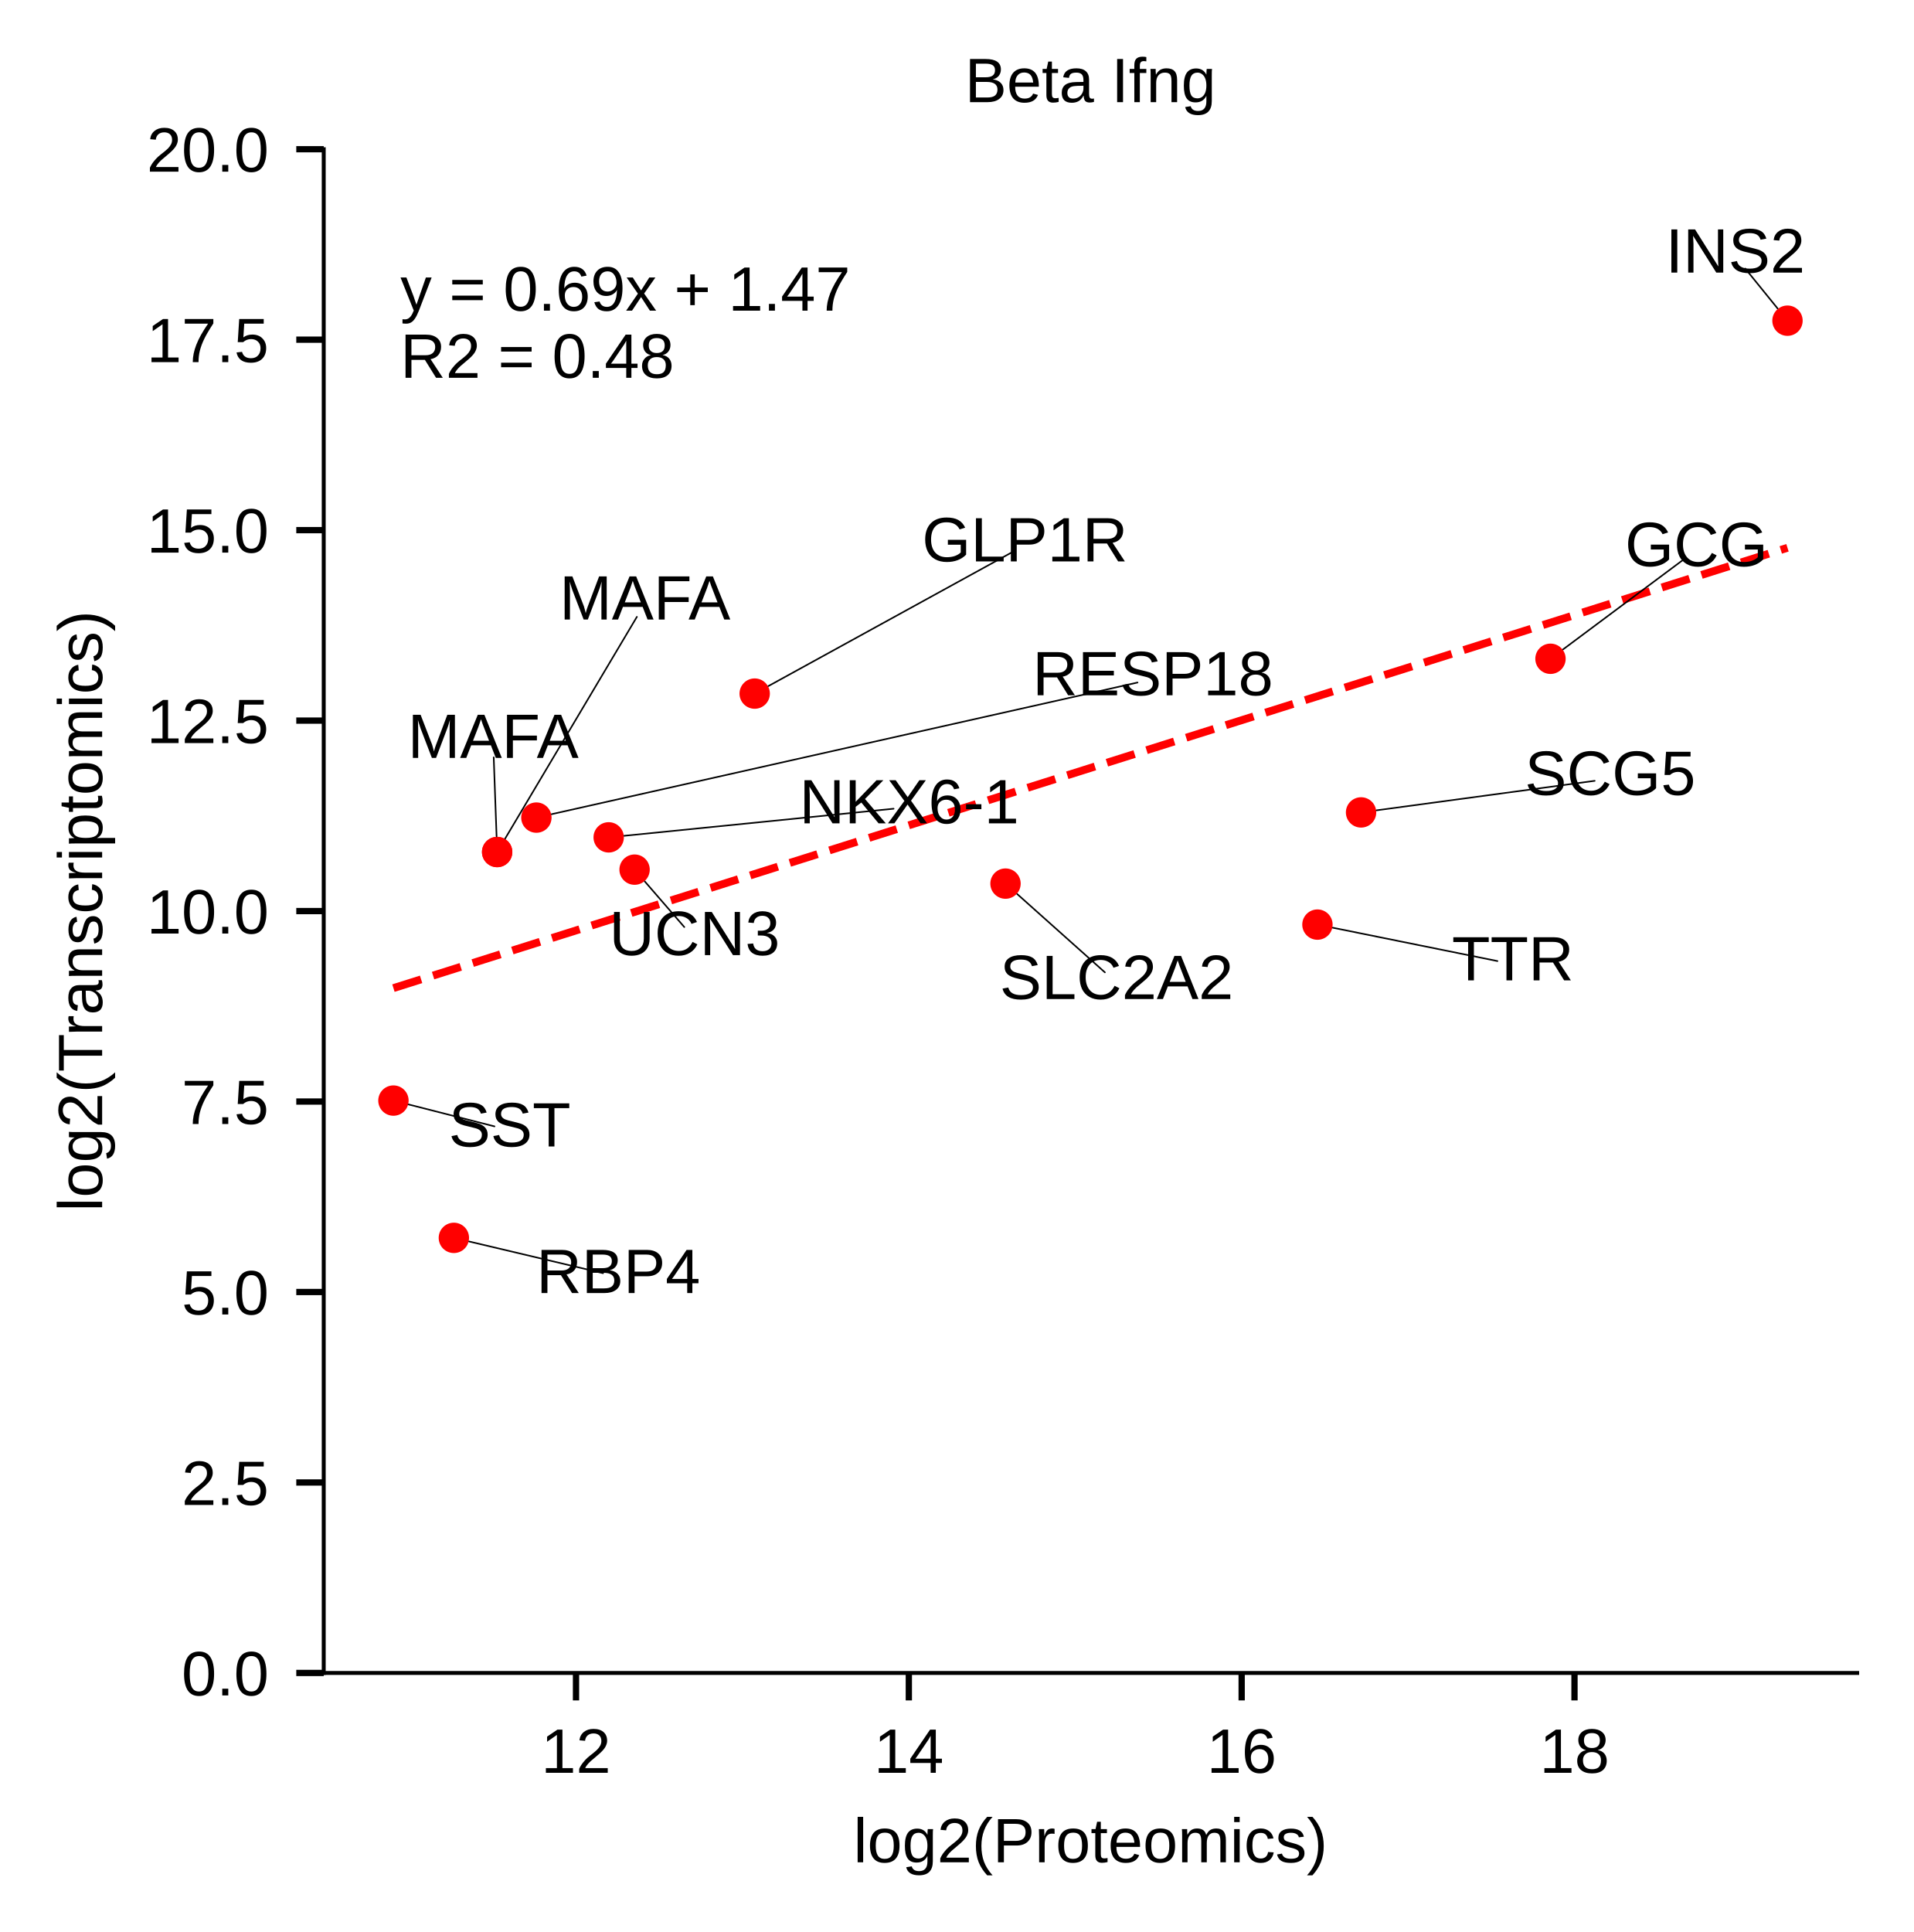
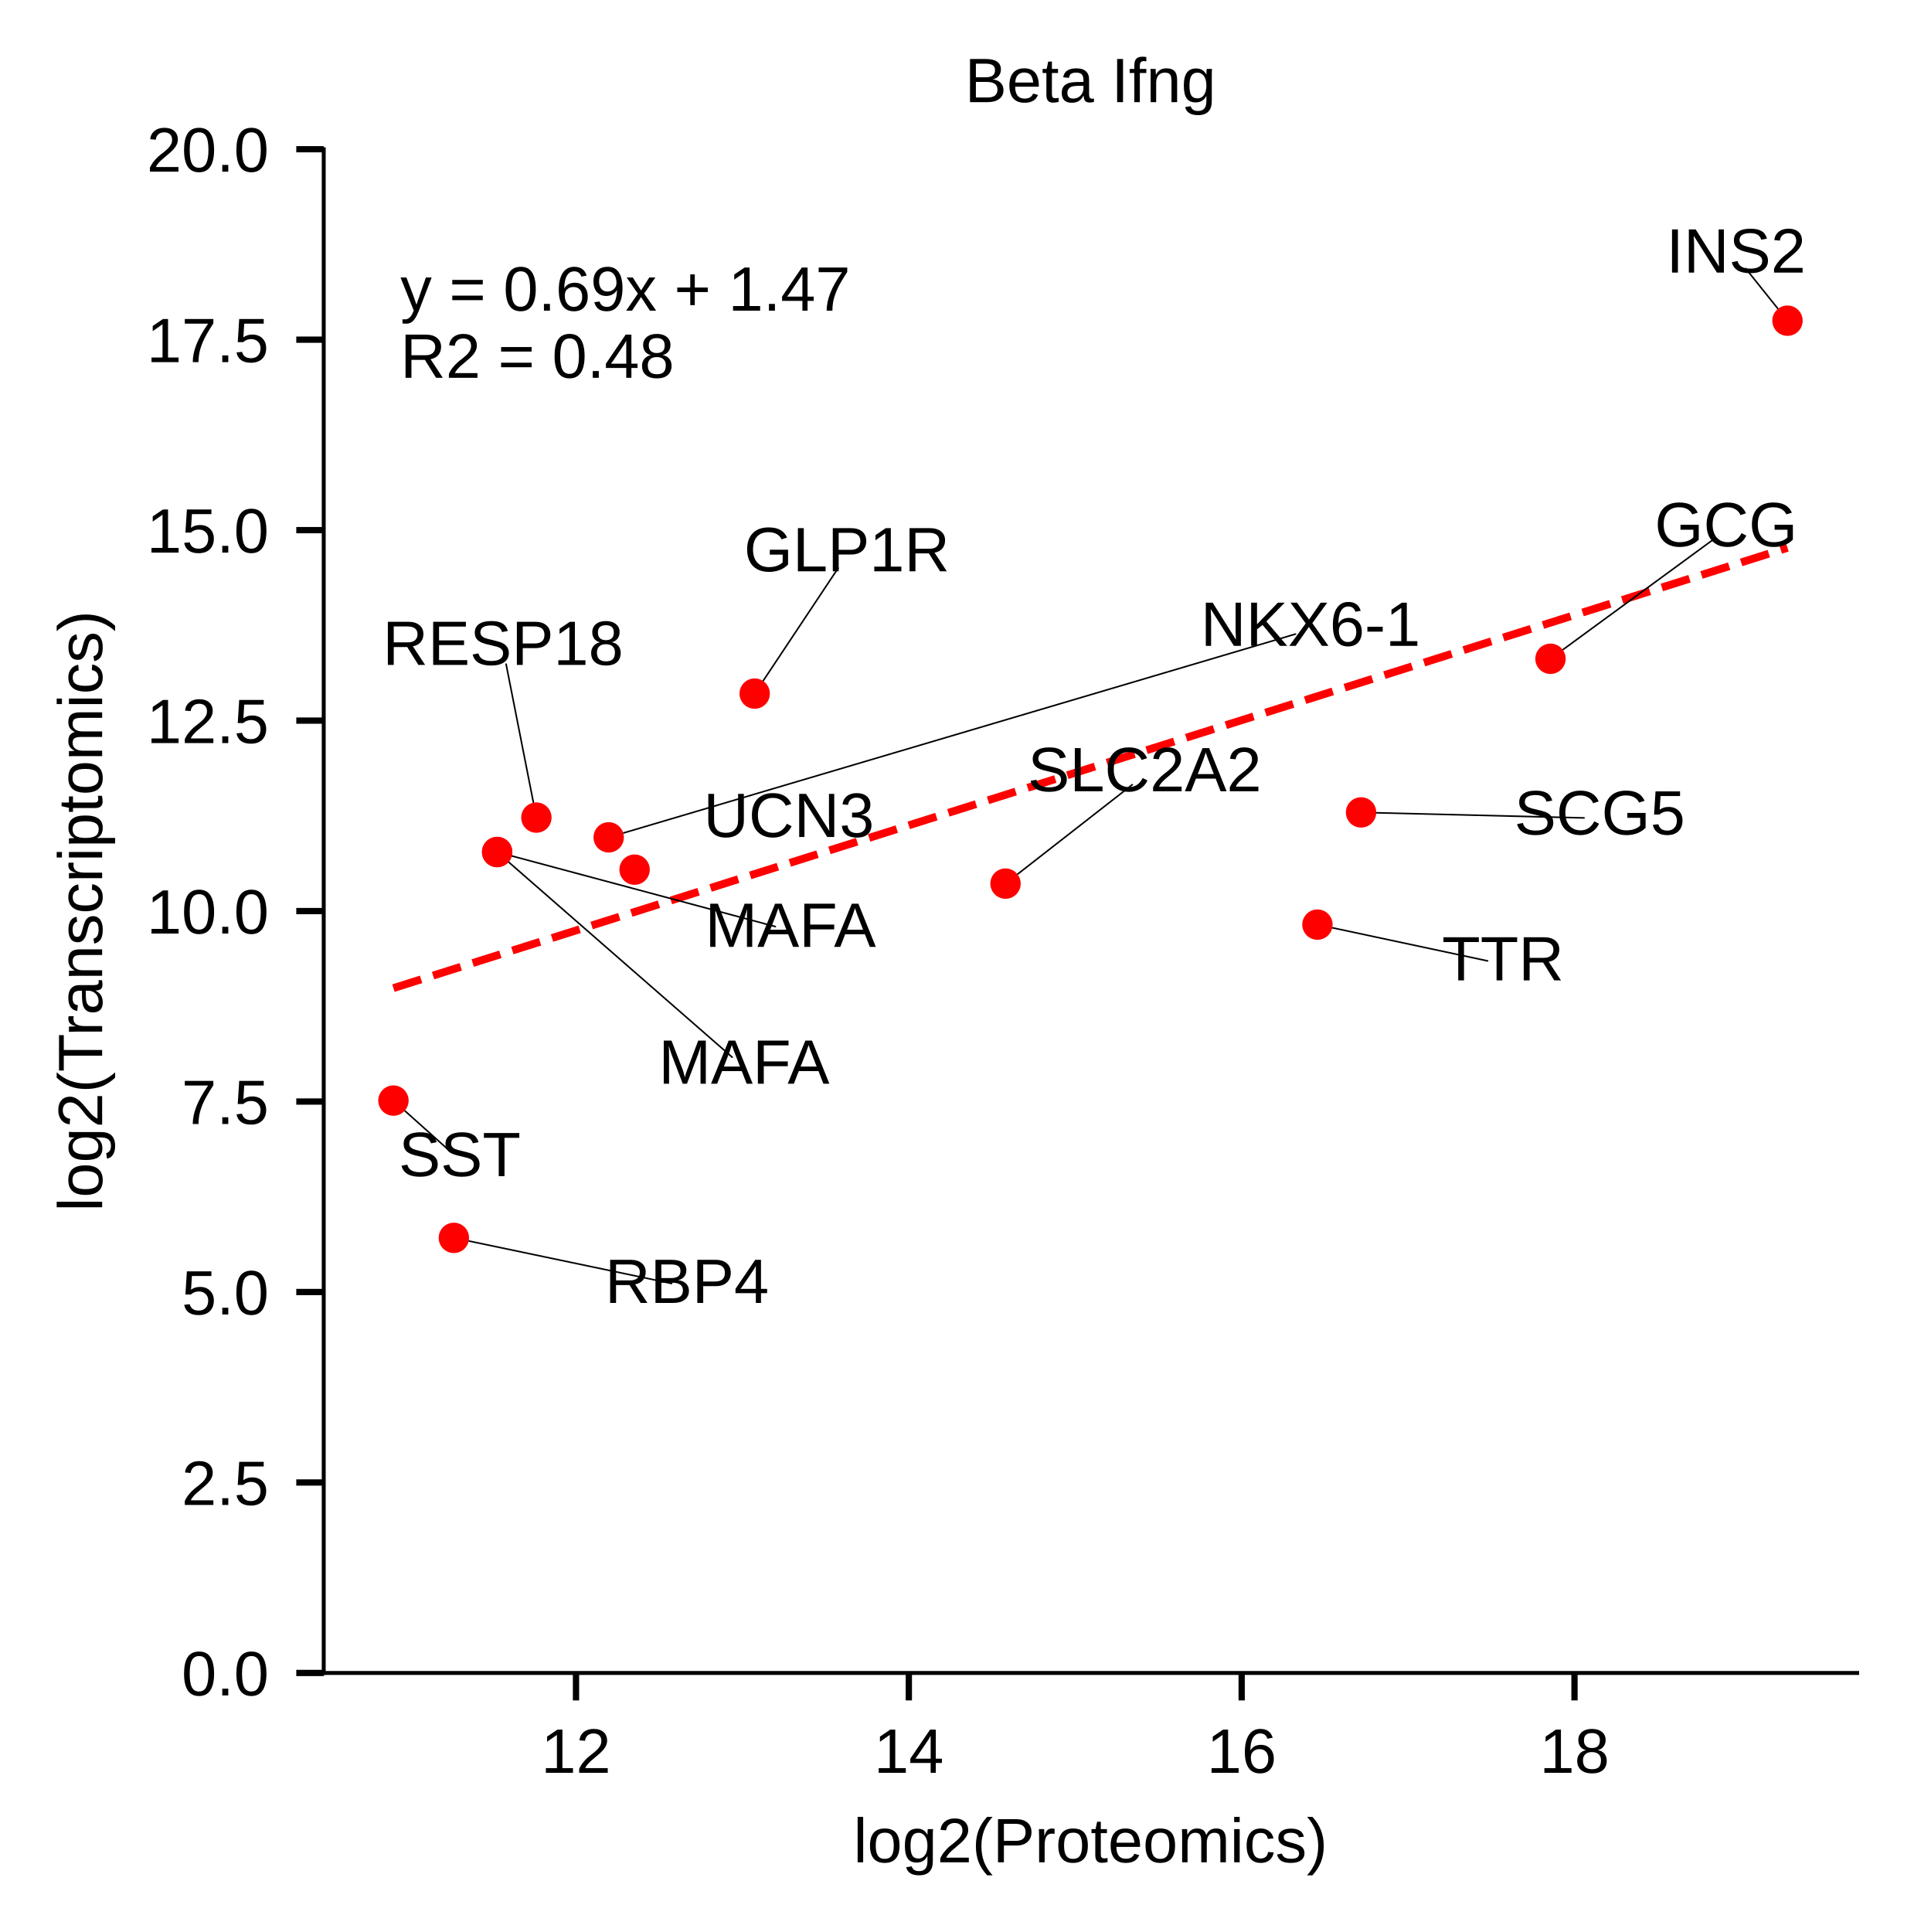
<svg xmlns="http://www.w3.org/2000/svg" xmlns:xlink="http://www.w3.org/1999/xlink" width="243.996pt" height="246.306pt" viewBox="0 0 243.996 246.306" version="1.1">
  <defs>
    <style type="text/css">*{stroke-linejoin: round; stroke-linecap: butt}</style>
  </defs>
  <g id="figure_1">
    <g id="patch_1">
      <path d="M 0 246.306  L 243.996 246.306  L 243.996 -0  L 0 -0  L 0 246.306  z " style="fill: none" />
    </g>
    <g id="axes_1">
      <g id="patch_2">
        <path d="M 41.276 213.282  L 236.796 213.282  L 236.796 19.024  L 41.276 19.024  L 41.276 213.282  z " style="fill: none" />
      </g>
      <g id="PathCollection_1">
        <defs>
-           <path id="C0_0_ca53ec436f" d="M 0 1.936  C 0.514 1.936 1.006 1.732 1.369 1.369  C 1.732 1.006 1.936 0.514 1.936 -0  C 1.936 -0.514 1.732 -1.006 1.369 -1.369  C 1.006 -1.732 0.514 -1.936 0 -1.936  C -0.514 -1.936 -1.006 -1.732 -1.369 -1.369  C -1.732 -1.006 -1.936 -0.514 -1.936 0  C -1.936 0.514 -1.732 1.006 -1.369 1.369  C -1.006 1.732 -0.514 1.936 0 1.936  z " />
+           <path id="C0_0_fb795ca906" d="M 0 1.936  C 0.514 1.936 1.006 1.732 1.369 1.369  C 1.732 1.006 1.936 0.514 1.936 -0  C 1.936 -0.514 1.732 -1.006 1.369 -1.369  C 1.006 -1.732 0.514 -1.936 0 -1.936  C -0.514 -1.936 -1.006 -1.732 -1.369 -1.369  C -1.732 -1.006 -1.936 -0.514 -1.936 0  C -1.936 0.514 -1.732 1.006 -1.369 1.369  C -1.006 1.732 -0.514 1.936 0 1.936  z " />
        </defs>
-         <g clip-path="url(#pab7a0e41d8)">
-           <use xlink:href="#C0_0_ca53ec436f" x="63.388" y="108.623" style="fill: #ff0000" />
-         </g>
-         <g clip-path="url(#pab7a0e41d8)">
-           <use xlink:href="#C0_0_ca53ec436f" x="197.691" y="83.986" style="fill: #ff0000" />
-         </g>
-         <g clip-path="url(#pab7a0e41d8)">
-           <use xlink:href="#C0_0_ca53ec436f" x="167.977" y="117.876" style="fill: #ff0000" />
-         </g>
-         <g clip-path="url(#pab7a0e41d8)">
-           <use xlink:href="#C0_0_ca53ec436f" x="128.205" y="112.649" style="fill: #ff0000" />
-         </g>
-         <g clip-path="url(#pab7a0e41d8)">
-           <use xlink:href="#C0_0_ca53ec436f" x="63.388" y="108.623" style="fill: #ff0000" />
-         </g>
-         <g clip-path="url(#pab7a0e41d8)">
-           <use xlink:href="#C0_0_ca53ec436f" x="227.909" y="40.883" style="fill: #ff0000" />
-         </g>
-         <g clip-path="url(#pab7a0e41d8)">
-           <use xlink:href="#C0_0_ca53ec436f" x="77.608" y="106.753" style="fill: #ff0000" />
-         </g>
-         <g clip-path="url(#pab7a0e41d8)">
-           <use xlink:href="#C0_0_ca53ec436f" x="80.911" y="110.868" style="fill: #ff0000" />
-         </g>
-         <g clip-path="url(#pab7a0e41d8)">
-           <use xlink:href="#C0_0_ca53ec436f" x="96.225" y="88.425" style="fill: #ff0000" />
-         </g>
-         <g clip-path="url(#pab7a0e41d8)">
-           <use xlink:href="#C0_0_ca53ec436f" x="68.39" y="104.234" style="fill: #ff0000" />
-         </g>
-         <g clip-path="url(#pab7a0e41d8)">
-           <use xlink:href="#C0_0_ca53ec436f" x="173.539" y="103.573" style="fill: #ff0000" />
-         </g>
-         <g clip-path="url(#pab7a0e41d8)">
-           <use xlink:href="#C0_0_ca53ec436f" x="50.164" y="140.31" style="fill: #ff0000" />
-         </g>
-         <g clip-path="url(#pab7a0e41d8)">
-           <use xlink:href="#C0_0_ca53ec436f" x="57.869" y="157.813" style="fill: #ff0000" />
+         <g clip-path="url(#pdb63a3d4ce)">
+           <use xlink:href="#C0_0_fb795ca906" x="63.388" y="108.623" style="fill: #ff0000" />
+         </g>
+         <g clip-path="url(#pdb63a3d4ce)">
+           <use xlink:href="#C0_0_fb795ca906" x="197.691" y="83.986" style="fill: #ff0000" />
+         </g>
+         <g clip-path="url(#pdb63a3d4ce)">
+           <use xlink:href="#C0_0_fb795ca906" x="167.977" y="117.876" style="fill: #ff0000" />
+         </g>
+         <g clip-path="url(#pdb63a3d4ce)">
+           <use xlink:href="#C0_0_fb795ca906" x="128.205" y="112.649" style="fill: #ff0000" />
+         </g>
+         <g clip-path="url(#pdb63a3d4ce)">
+           <use xlink:href="#C0_0_fb795ca906" x="63.388" y="108.623" style="fill: #ff0000" />
+         </g>
+         <g clip-path="url(#pdb63a3d4ce)">
+           <use xlink:href="#C0_0_fb795ca906" x="227.909" y="40.883" style="fill: #ff0000" />
+         </g>
+         <g clip-path="url(#pdb63a3d4ce)">
+           <use xlink:href="#C0_0_fb795ca906" x="77.608" y="106.753" style="fill: #ff0000" />
+         </g>
+         <g clip-path="url(#pdb63a3d4ce)">
+           <use xlink:href="#C0_0_fb795ca906" x="80.911" y="110.868" style="fill: #ff0000" />
+         </g>
+         <g clip-path="url(#pdb63a3d4ce)">
+           <use xlink:href="#C0_0_fb795ca906" x="96.225" y="88.425" style="fill: #ff0000" />
+         </g>
+         <g clip-path="url(#pdb63a3d4ce)">
+           <use xlink:href="#C0_0_fb795ca906" x="68.39" y="104.234" style="fill: #ff0000" />
+         </g>
+         <g clip-path="url(#pdb63a3d4ce)">
+           <use xlink:href="#C0_0_fb795ca906" x="173.539" y="103.573" style="fill: #ff0000" />
+         </g>
+         <g clip-path="url(#pdb63a3d4ce)">
+           <use xlink:href="#C0_0_fb795ca906" x="50.164" y="140.31" style="fill: #ff0000" />
+         </g>
+         <g clip-path="url(#pdb63a3d4ce)">
+           <use xlink:href="#C0_0_fb795ca906" x="57.869" y="157.813" style="fill: #ff0000" />
        </g>
      </g>
      <g id="matplotlib.axis_1">
        <g id="xtick_1">
          <g id="line2d_1">
            <defs>
-               <path id="mc58dbde96e" d="M 0 0  L 0 3.5  " style="stroke: #000000; stroke-width: 0.8" />
+               <path id="m0b6e68a59d" d="M 0 0  L 0 3.5  " style="stroke: #000000; stroke-width: 0.8" />
            </defs>
            <g>
-               <use xlink:href="#mc58dbde96e" x="73.441" y="213.282" style="stroke: #000000; stroke-width: 0.8" />
+               <use xlink:href="#m0b6e68a59d" x="73.441" y="213.282" style="stroke: #000000; stroke-width: 0.8" />
            </g>
          </g>
          <g id="text_1">
            <text style="font-size: 8px; font-family: 'Arial'; text-anchor: middle" x="73.441" y="226.008" transform="rotate(-0 73.4411 226.0083)">12</text>
          </g>
        </g>
        <g id="xtick_2">
          <g id="line2d_2">
            <g>
-               <use xlink:href="#mc58dbde96e" x="115.878" y="213.282" style="stroke: #000000; stroke-width: 0.8" />
+               <use xlink:href="#m0b6e68a59d" x="115.878" y="213.282" style="stroke: #000000; stroke-width: 0.8" />
            </g>
          </g>
          <g id="text_2">
            <text style="font-size: 8px; font-family: 'Arial'; text-anchor: middle" x="115.878" y="226.008" transform="rotate(-0 115.878 226.0083)">14</text>
          </g>
        </g>
        <g id="xtick_3">
          <g id="line2d_3">
            <g>
-               <use xlink:href="#mc58dbde96e" x="158.315" y="213.282" style="stroke: #000000; stroke-width: 0.8" />
+               <use xlink:href="#m0b6e68a59d" x="158.315" y="213.282" style="stroke: #000000; stroke-width: 0.8" />
            </g>
          </g>
          <g id="text_3">
            <text style="font-size: 8px; font-family: 'Arial'; text-anchor: middle" x="158.315" y="226.008" transform="rotate(-0 158.3149 226.0083)">16</text>
          </g>
        </g>
        <g id="xtick_4">
          <g id="line2d_4">
            <g>
-               <use xlink:href="#mc58dbde96e" x="200.752" y="213.282" style="stroke: #000000; stroke-width: 0.8" />
+               <use xlink:href="#m0b6e68a59d" x="200.752" y="213.282" style="stroke: #000000; stroke-width: 0.8" />
            </g>
          </g>
          <g id="text_4">
            <text style="font-size: 8px; font-family: 'Arial'; text-anchor: middle" x="200.752" y="226.008" transform="rotate(-0 200.7518 226.0083)">18</text>
          </g>
        </g>
        <g id="text_5">
          <text style="font-size: 8px; font-family: 'Arial'; text-anchor: middle" x="139.036" y="237.422" transform="rotate(-0 139.0361 237.422)">log2(Proteomics)</text>
        </g>
      </g>
      <g id="matplotlib.axis_2">
        <g id="ytick_1">
          <g id="line2d_5">
            <defs>
-               <path id="me63f6ab173" d="M 0 0  L -3.5 0  " style="stroke: #000000; stroke-width: 0.8" />
+               <path id="m6f5e5f6266" d="M 0 0  L -3.5 0  " style="stroke: #000000; stroke-width: 0.8" />
            </defs>
            <g>
-               <use xlink:href="#me63f6ab173" x="41.276" y="213.282" style="stroke: #000000; stroke-width: 0.8" />
+               <use xlink:href="#m6f5e5f6266" x="41.276" y="213.282" style="stroke: #000000; stroke-width: 0.8" />
            </g>
          </g>
          <g id="text_6">
            <text style="font-size: 8px; font-family: 'Arial'; text-anchor: end" x="34.276" y="216.145" transform="rotate(-0 34.27625 216.1451)">0.0</text>
          </g>
        </g>
        <g id="ytick_2">
          <g id="line2d_6">
            <g>
-               <use xlink:href="#me63f6ab173" x="41.276" y="189" style="stroke: #000000; stroke-width: 0.8" />
+               <use xlink:href="#m6f5e5f6266" x="41.276" y="189" style="stroke: #000000; stroke-width: 0.8" />
            </g>
          </g>
          <g id="text_7">
            <text style="font-size: 8px; font-family: 'Arial'; text-anchor: end" x="34.276" y="191.863" transform="rotate(-0 34.27625 191.8629)">2.5</text>
          </g>
        </g>
        <g id="ytick_3">
          <g id="line2d_7">
            <g>
-               <use xlink:href="#me63f6ab173" x="41.276" y="164.717" style="stroke: #000000; stroke-width: 0.8" />
+               <use xlink:href="#m6f5e5f6266" x="41.276" y="164.717" style="stroke: #000000; stroke-width: 0.8" />
            </g>
          </g>
          <g id="text_8">
            <text style="font-size: 8px; font-family: 'Arial'; text-anchor: end" x="34.276" y="167.581" transform="rotate(-0 34.27625 167.5806)">5.0</text>
          </g>
        </g>
        <g id="ytick_4">
          <g id="line2d_8">
            <g>
-               <use xlink:href="#me63f6ab173" x="41.276" y="140.435" style="stroke: #000000; stroke-width: 0.8" />
+               <use xlink:href="#m6f5e5f6266" x="41.276" y="140.435" style="stroke: #000000; stroke-width: 0.8" />
            </g>
          </g>
          <g id="text_9">
            <text style="font-size: 8px; font-family: 'Arial'; text-anchor: end" x="34.276" y="143.298" transform="rotate(-0 34.27625 143.2983)">7.5</text>
          </g>
        </g>
        <g id="ytick_5">
          <g id="line2d_9">
            <g>
-               <use xlink:href="#me63f6ab173" x="41.276" y="116.153" style="stroke: #000000; stroke-width: 0.8" />
+               <use xlink:href="#m6f5e5f6266" x="41.276" y="116.153" style="stroke: #000000; stroke-width: 0.8" />
            </g>
          </g>
          <g id="text_10">
            <text style="font-size: 8px; font-family: 'Arial'; text-anchor: end" x="34.276" y="119.016" transform="rotate(-0 34.27625 119.016)">10.0</text>
          </g>
        </g>
        <g id="ytick_6">
          <g id="line2d_10">
            <g>
-               <use xlink:href="#me63f6ab173" x="41.276" y="91.871" style="stroke: #000000; stroke-width: 0.8" />
+               <use xlink:href="#m6f5e5f6266" x="41.276" y="91.871" style="stroke: #000000; stroke-width: 0.8" />
            </g>
          </g>
          <g id="text_11">
            <text style="font-size: 8px; font-family: 'Arial'; text-anchor: end" x="34.276" y="94.734" transform="rotate(-0 34.27625 94.73373)">12.5</text>
          </g>
        </g>
        <g id="ytick_7">
          <g id="line2d_11">
            <g>
-               <use xlink:href="#me63f6ab173" x="41.276" y="67.588" style="stroke: #000000; stroke-width: 0.8" />
+               <use xlink:href="#m6f5e5f6266" x="41.276" y="67.588" style="stroke: #000000; stroke-width: 0.8" />
            </g>
          </g>
          <g id="text_12">
            <text style="font-size: 8px; font-family: 'Arial'; text-anchor: end" x="34.276" y="70.451" transform="rotate(-0 34.27625 70.45144)">15.0</text>
          </g>
        </g>
        <g id="ytick_8">
          <g id="line2d_12">
            <g>
-               <use xlink:href="#me63f6ab173" x="41.276" y="43.306" style="stroke: #000000; stroke-width: 0.8" />
+               <use xlink:href="#m6f5e5f6266" x="41.276" y="43.306" style="stroke: #000000; stroke-width: 0.8" />
            </g>
          </g>
          <g id="text_13">
            <text style="font-size: 8px; font-family: 'Arial'; text-anchor: end" x="34.276" y="46.169" transform="rotate(-0 34.27625 46.16916)">17.5</text>
          </g>
        </g>
        <g id="ytick_9">
          <g id="line2d_13">
            <g>
-               <use xlink:href="#me63f6ab173" x="41.276" y="19.024" style="stroke: #000000; stroke-width: 0.8" />
+               <use xlink:href="#m6f5e5f6266" x="41.276" y="19.024" style="stroke: #000000; stroke-width: 0.8" />
            </g>
          </g>
          <g id="text_14">
            <text style="font-size: 8px; font-family: 'Arial'; text-anchor: end" x="34.276" y="21.887" transform="rotate(-0 34.27625 21.88687)">20.0</text>
          </g>
        </g>
        <g id="text_15">
          <text style="font-size: 8px; font-family: 'Arial'; text-anchor: middle" x="13.024" y="116.153" transform="rotate(-90 13.02375 116.1529)">log2(Transcriptomics)</text>
        </g>
      </g>
      <g id="line2d_14">
-         <path d="M 50.164 125.971  L 51.959 125.404  L 53.754 124.837  L 55.55 124.27  L 57.345 123.703  L 59.141 123.136  L 60.936 122.569  L 62.731 122.002  L 64.527 121.435  L 66.322 120.868  L 68.118 120.301  L 69.913 119.734  L 71.708 119.167  L 73.504 118.6  L 75.299 118.033  L 77.095 117.466  L 78.89 116.899  L 80.685 116.332  L 82.481 115.765  L 84.276 115.198  L 86.072 114.631  L 87.867 114.064  L 89.662 113.497  L 91.458 112.93  L 93.253 112.363  L 95.049 111.796  L 96.844 111.229  L 98.639 110.662  L 100.435 110.095  L 102.23 109.528  L 104.026 108.961  L 105.821 108.394  L 107.616 107.827  L 109.412 107.26  L 111.207 106.693  L 113.003 106.126  L 114.798 105.559  L 116.594 104.992  L 118.389 104.425  L 120.184 103.858  L 121.98 103.291  L 123.775 102.724  L 125.571 102.157  L 127.366 101.59  L 129.161 101.023  L 130.957 100.456  L 132.752 99.889  L 134.548 99.322  L 136.343 98.755  L 138.138 98.188  L 139.934 97.62  L 141.729 97.053  L 143.525 96.486  L 145.32 95.919  L 147.115 95.352  L 148.911 94.785  L 150.706 94.218  L 152.502 93.651  L 154.297 93.084  L 156.092 92.517  L 157.888 91.95  L 159.683 91.383  L 161.479 90.816  L 163.274 90.249  L 165.069 89.682  L 166.865 89.115  L 168.66 88.548  L 170.456 87.981  L 172.251 87.414  L 174.047 86.847  L 175.842 86.28  L 177.637 85.713  L 179.433 85.146  L 181.228 84.579  L 183.024 84.012  L 184.819 83.445  L 186.614 82.878  L 188.41 82.311  L 190.205 81.744  L 192.001 81.177  L 193.796 80.61  L 195.591 80.043  L 197.387 79.476  L 199.182 78.909  L 200.978 78.342  L 202.773 77.775  L 204.568 77.208  L 206.364 76.641  L 208.159 76.074  L 209.955 75.507  L 211.75 74.94  L 213.545 74.373  L 215.341 73.806  L 217.136 73.239  L 218.932 72.672  L 220.727 72.105  L 222.522 71.538  L 224.318 70.971  L 226.113 70.404  L 227.909 69.837  " clip-path="url(#pab7a0e41d8)" style="fill: none; stroke-dasharray: 3.7,1.6; stroke-dashoffset: 0; stroke: #ff0000" />
+         <path d="M 50.164 125.971  L 51.959 125.404  L 53.754 124.837  L 55.55 124.27  L 57.345 123.703  L 59.141 123.136  L 60.936 122.569  L 62.731 122.002  L 64.527 121.435  L 66.322 120.868  L 68.118 120.301  L 69.913 119.734  L 71.708 119.167  L 73.504 118.6  L 75.299 118.033  L 77.095 117.466  L 78.89 116.899  L 80.685 116.332  L 82.481 115.765  L 84.276 115.198  L 86.072 114.631  L 87.867 114.064  L 89.662 113.497  L 91.458 112.93  L 93.253 112.363  L 95.049 111.796  L 96.844 111.229  L 98.639 110.662  L 100.435 110.095  L 102.23 109.528  L 104.026 108.961  L 105.821 108.394  L 107.616 107.827  L 109.412 107.26  L 111.207 106.693  L 113.003 106.126  L 114.798 105.559  L 116.594 104.992  L 118.389 104.425  L 120.184 103.858  L 121.98 103.291  L 123.775 102.724  L 125.571 102.157  L 127.366 101.59  L 129.161 101.023  L 130.957 100.456  L 132.752 99.889  L 134.548 99.322  L 136.343 98.755  L 138.138 98.188  L 139.934 97.62  L 141.729 97.053  L 143.525 96.486  L 145.32 95.919  L 147.115 95.352  L 148.911 94.785  L 150.706 94.218  L 152.502 93.651  L 154.297 93.084  L 156.092 92.517  L 157.888 91.95  L 159.683 91.383  L 161.479 90.816  L 163.274 90.249  L 165.069 89.682  L 166.865 89.115  L 168.66 88.548  L 170.456 87.981  L 172.251 87.414  L 174.047 86.847  L 175.842 86.28  L 177.637 85.713  L 179.433 85.146  L 181.228 84.579  L 183.024 84.012  L 184.819 83.445  L 186.614 82.878  L 188.41 82.311  L 190.205 81.744  L 192.001 81.177  L 193.796 80.61  L 195.591 80.043  L 197.387 79.476  L 199.182 78.909  L 200.978 78.342  L 202.773 77.775  L 204.568 77.208  L 206.364 76.641  L 208.159 76.074  L 209.955 75.507  L 211.75 74.94  L 213.545 74.373  L 215.341 73.806  L 217.136 73.239  L 218.932 72.672  L 220.727 72.105  L 222.522 71.538  L 224.318 70.971  L 226.113 70.404  L 227.909 69.837  " clip-path="url(#pdb63a3d4ce)" style="fill: none; stroke-dasharray: 3.7,1.6; stroke-dashoffset: 0; stroke: #ff0000" />
      </g>
      <g id="patch_3">
        <path d="M 41.276 213.282  L 41.276 19.024  " style="fill: none; stroke: #000000; stroke-width: 0.5; stroke-linejoin: miter; stroke-linecap: square" />
      </g>
      <g id="patch_4">
        <path d="M 41.276 213.282  L 236.796 213.282  " style="fill: none; stroke: #000000; stroke-width: 0.5; stroke-linejoin: miter; stroke-linecap: square" />
      </g>
      <g id="text_16">
        <text style="font-size: 8px; font-family: 'Arial'" transform="translate(51.05223 39.60724)">y = 0.69x + 1.47</text>
        <text style="font-size: 8px; font-family: 'Arial'" transform="translate(51.05223 48.16249)">R2 = 0.48</text>
      </g>
      <g id="text_17">
-         <text style="font-size: 8px; font-family: 'Arial'; text-anchor: middle" x="82.231" y="78.985" transform="rotate(-0 82.23068 78.98492)">MAFA</text>
+         <text style="font-size: 8px; font-family: 'Arial'; text-anchor: middle" x="100.787" y="120.715" transform="rotate(-0 100.7868 120.7152)">MAFA</text>
      </g>
      <g id="text_18">
-         <text style="font-size: 8px; font-family: 'Arial'; text-anchor: middle" x="216.297" y="72.178" transform="rotate(-0 216.2974 72.17817)">GCG</text>
+         <text style="font-size: 8px; font-family: 'Arial'; text-anchor: middle" x="220.082" y="69.655" transform="rotate(-0 220.0816 69.65533)">GCG</text>
      </g>
      <g id="text_19">
-         <text style="font-size: 8px; font-family: 'Arial'; text-anchor: middle" x="192.89" y="124.989" transform="rotate(-0 192.8898 124.9894)">TTR</text>
+         <text style="font-size: 8px; font-family: 'Arial'; text-anchor: middle" x="191.628" y="124.989" transform="rotate(-0 191.6284 124.9894)">TTR</text>
      </g>
      <g id="text_20">
-         <text style="font-size: 8px; font-family: 'Arial'; text-anchor: middle" x="142.368" y="127.364" transform="rotate(-0 142.3683 127.364)">SLC2A2</text>
+         <text style="font-size: 8px; font-family: 'Arial'; text-anchor: middle" x="145.948" y="100.874" transform="rotate(-0 145.9476 100.8742)">SLC2A2</text>
      </g>
      <g id="text_21">
-         <text style="font-size: 8px; font-family: 'Arial'; text-anchor: middle" x="62.878" y="96.624" transform="rotate(-0 62.87802 96.62447)">MAFA</text>
+         <text style="font-size: 8px; font-family: 'Arial'; text-anchor: middle" x="94.866" y="138.165" transform="rotate(-0 94.86552 138.1645)">MAFA</text>
      </g>
      <g id="text_22">
-         <text style="font-size: 8px; font-family: 'Arial'; text-anchor: middle" x="221.265" y="34.751" transform="rotate(-0 221.2647 34.75142)">INS2</text>
+         <text style="font-size: 8px; font-family: 'Arial'; text-anchor: middle" x="221.344" y="34.751" transform="rotate(-0 221.3436 34.75142)">INS2</text>
      </g>
      <g id="text_23">
-         <text style="font-size: 8px; font-family: 'Arial'; text-anchor: middle" x="115.924" y="104.97" transform="rotate(-0 115.9238 104.9698)">NKX6-1</text>
+         <text style="font-size: 8px; font-family: 'Arial'; text-anchor: middle" x="167.096" y="82.335" transform="rotate(-0 167.0955 82.33525)">NKX6-1</text>
      </g>
      <g id="text_24">
-         <text style="font-size: 8px; font-family: 'Arial'; text-anchor: middle" x="88.558" y="121.766" transform="rotate(-0 88.55844 121.7661)">UCN3</text>
+         <text style="font-size: 8px; font-family: 'Arial'; text-anchor: middle" x="100.58" y="106.708" transform="rotate(-0 100.5796 106.7078)">UCN3</text>
      </g>
      <g id="text_25">
-         <text style="font-size: 8px; font-family: 'Arial'; text-anchor: middle" x="130.677" y="71.572" transform="rotate(-0 130.6771 71.57153)">GLP1R</text>
+         <text style="font-size: 8px; font-family: 'Arial'; text-anchor: middle" x="107.972" y="72.833" transform="rotate(-0 107.9716 72.83295)">GLP1R</text>
      </g>
      <g id="text_26">
-         <text style="font-size: 8px; font-family: 'Arial'; text-anchor: middle" x="146.992" y="88.642" transform="rotate(-0 146.9917 88.64234)">RESP18</text>
+         <text style="font-size: 8px; font-family: 'Arial'; text-anchor: middle" x="64.139" y="84.77" transform="rotate(-0 64.13944 84.76981)">RESP18</text>
      </g>
      <g id="text_27">
-         <text style="font-size: 8px; font-family: 'Arial'; text-anchor: middle" x="205.311" y="101.345" transform="rotate(-0 205.3109 101.3454)">SCG5</text>
+         <text style="font-size: 8px; font-family: 'Arial'; text-anchor: middle" x="203.971" y="106.391" transform="rotate(-0 203.9706 106.3911)">SCG5</text>
      </g>
      <g id="text_28">
-         <text style="font-size: 8px; font-family: 'Arial'; text-anchor: middle" x="64.985" y="146.163" transform="rotate(-0 64.98516 146.1625)">SST</text>
+         <text style="font-size: 8px; font-family: 'Arial'; text-anchor: middle" x="58.621" y="149.947" transform="rotate(-0 58.62074 149.9468)">SST</text>
      </g>
      <g id="text_29">
-         <text style="font-size: 8px; font-family: 'Arial'; text-anchor: middle" x="78.84" y="164.848" transform="rotate(-0 78.84034 164.8482)">RBP4</text>
+         <text style="font-size: 8px; font-family: 'Arial'; text-anchor: middle" x="87.591" y="166.11" transform="rotate(-0 87.59142 166.1097)">RBP4</text>
      </g>
      <g id="patch_5">
-         <path d="M 81.207 78.639  Q 72.808 92.773 64.408 106.907  " style="fill: none; stroke: #000000; stroke-width: 0.2; stroke-linecap: round" />
+         <path d="M 98.856 118.129  Q 82.09 113.636 65.324 109.142  " style="fill: none; stroke: #000000; stroke-width: 0.2; stroke-linecap: round" />
      </g>
      <g id="patch_6">
-         <path d="M 214.696 71.304  Q 206.996 77.047 199.296 82.789  " style="fill: none; stroke: #000000; stroke-width: 0.2; stroke-linecap: round" />
+         <path d="M 218.466 68.77  Q 208.887 75.786 199.307 82.803  " style="fill: none; stroke: #000000; stroke-width: 0.2; stroke-linecap: round" />
      </g>
      <g id="patch_7">
-         <path d="M 190.928 122.524  Q 180.432 120.398 169.935 118.272  " style="fill: none; stroke: #000000; stroke-width: 0.2; stroke-linecap: round" />
+         <path d="M 189.674 122.504  Q 179.804 120.399 169.934 118.293  " style="fill: none; stroke: #000000; stroke-width: 0.2; stroke-linecap: round" />
      </g>
      <g id="patch_8">
-         <path d="M 140.878 123.965  Q 135.289 118.974 129.699 113.983  " style="fill: none; stroke: #000000; stroke-width: 0.2; stroke-linecap: round" />
+         <path d="M 144.369 100.038  Q 137.075 105.729 129.781 111.419  " style="fill: none; stroke: #000000; stroke-width: 0.2; stroke-linecap: round" />
      </g>
      <g id="patch_9">
-         <path d="M 62.95 96.552  Q 63.133 101.587 63.316 106.622  " style="fill: none; stroke: #000000; stroke-width: 0.2; stroke-linecap: round" />
+         <path d="M 93.357 134.78  Q 79.125 122.358 64.892 109.936  " style="fill: none; stroke: #000000; stroke-width: 0.2; stroke-linecap: round" />
      </g>
      <g id="patch_10">
-         <path d="M 222.525 34.239  Q 224.587 36.784 226.65 39.329  " style="fill: none; stroke: #000000; stroke-width: 0.2; stroke-linecap: round" />
+         <path d="M 222.592 34.243  Q 224.626 36.783 226.66 39.323  " style="fill: none; stroke: #000000; stroke-width: 0.2; stroke-linecap: round" />
      </g>
      <g id="patch_11">
-         <path d="M 113.936 103.101  Q 96.768 104.827 79.599 106.553  " style="fill: none; stroke: #000000; stroke-width: 0.2; stroke-linecap: round" />
+         <path d="M 165.176 80.835  Q 122.35 93.511 79.524 106.186  " style="fill: none; stroke: #000000; stroke-width: 0.2; stroke-linecap: round" />
      </g>
      <g id="patch_12">
-         <path d="M 87.25 118.187  Q 84.735 115.283 82.22 112.38  " style="fill: none; stroke: #000000; stroke-width: 0.2; stroke-linecap: round" />
+         <path d="M 106.863 72.431  Q 102.098 79.594 97.334 86.757  " style="fill: none; stroke: #000000; stroke-width: 0.2; stroke-linecap: round" />
      </g>
      <g id="patch_13">
-         <path d="M 128.923 70.467  Q 113.45 78.964 97.977 87.462  " style="fill: none; stroke: #000000; stroke-width: 0.2; stroke-linecap: round" />
+         <path d="M 64.527 84.665  Q 66.265 93.468 68.002 102.27  " style="fill: none; stroke: #000000; stroke-width: 0.2; stroke-linecap: round" />
      </g>
      <g id="patch_14">
-         <path d="M 145.039 87.013  Q 107.69 95.404 70.34 103.796  " style="fill: none; stroke: #000000; stroke-width: 0.2; stroke-linecap: round" />
+         <path d="M 201.968 104.274  Q 188.755 103.948 175.541 103.622  " style="fill: none; stroke: #000000; stroke-width: 0.2; stroke-linecap: round" />
      </g>
      <g id="patch_15">
-         <path d="M 203.329 99.545  Q 189.425 101.425 175.521 103.305  " style="fill: none; stroke: #000000; stroke-width: 0.2; stroke-linecap: round" />
+         <path d="M 57.132 146.546  Q 54.395 144.097 51.657 141.647  " style="fill: none; stroke: #000000; stroke-width: 0.2; stroke-linecap: round" />
      </g>
      <g id="patch_16">
-         <path d="M 63.049 143.6  Q 57.574 142.202 52.098 140.804  " style="fill: none; stroke: #000000; stroke-width: 0.2; stroke-linecap: round" />
-       </g>
-       <g id="patch_17">
-         <path d="M 76.892 162.319  Q 68.354 160.296 59.815 158.274  " style="fill: none; stroke: #000000; stroke-width: 0.2; stroke-linecap: round" />
+         <path d="M 85.636 163.632  Q 72.73 160.927 59.825 158.223  " style="fill: none; stroke: #000000; stroke-width: 0.2; stroke-linecap: round" />
      </g>
      <g id="text_30">
        <text style="font-size: 8px; font-family: 'Arial'; text-anchor: middle" x="139.036" y="13.024" transform="rotate(-0 139.0361 13.02375)">Beta Ifng</text>
      </g>
    </g>
  </g>
  <defs>
-     <clipPath id="pab7a0e41d8">
+     <clipPath id="pdb63a3d4ce">
      <rect x="41.276" y="19.024" width="195.52" height="194.258" />
    </clipPath>
  </defs>
</svg>
